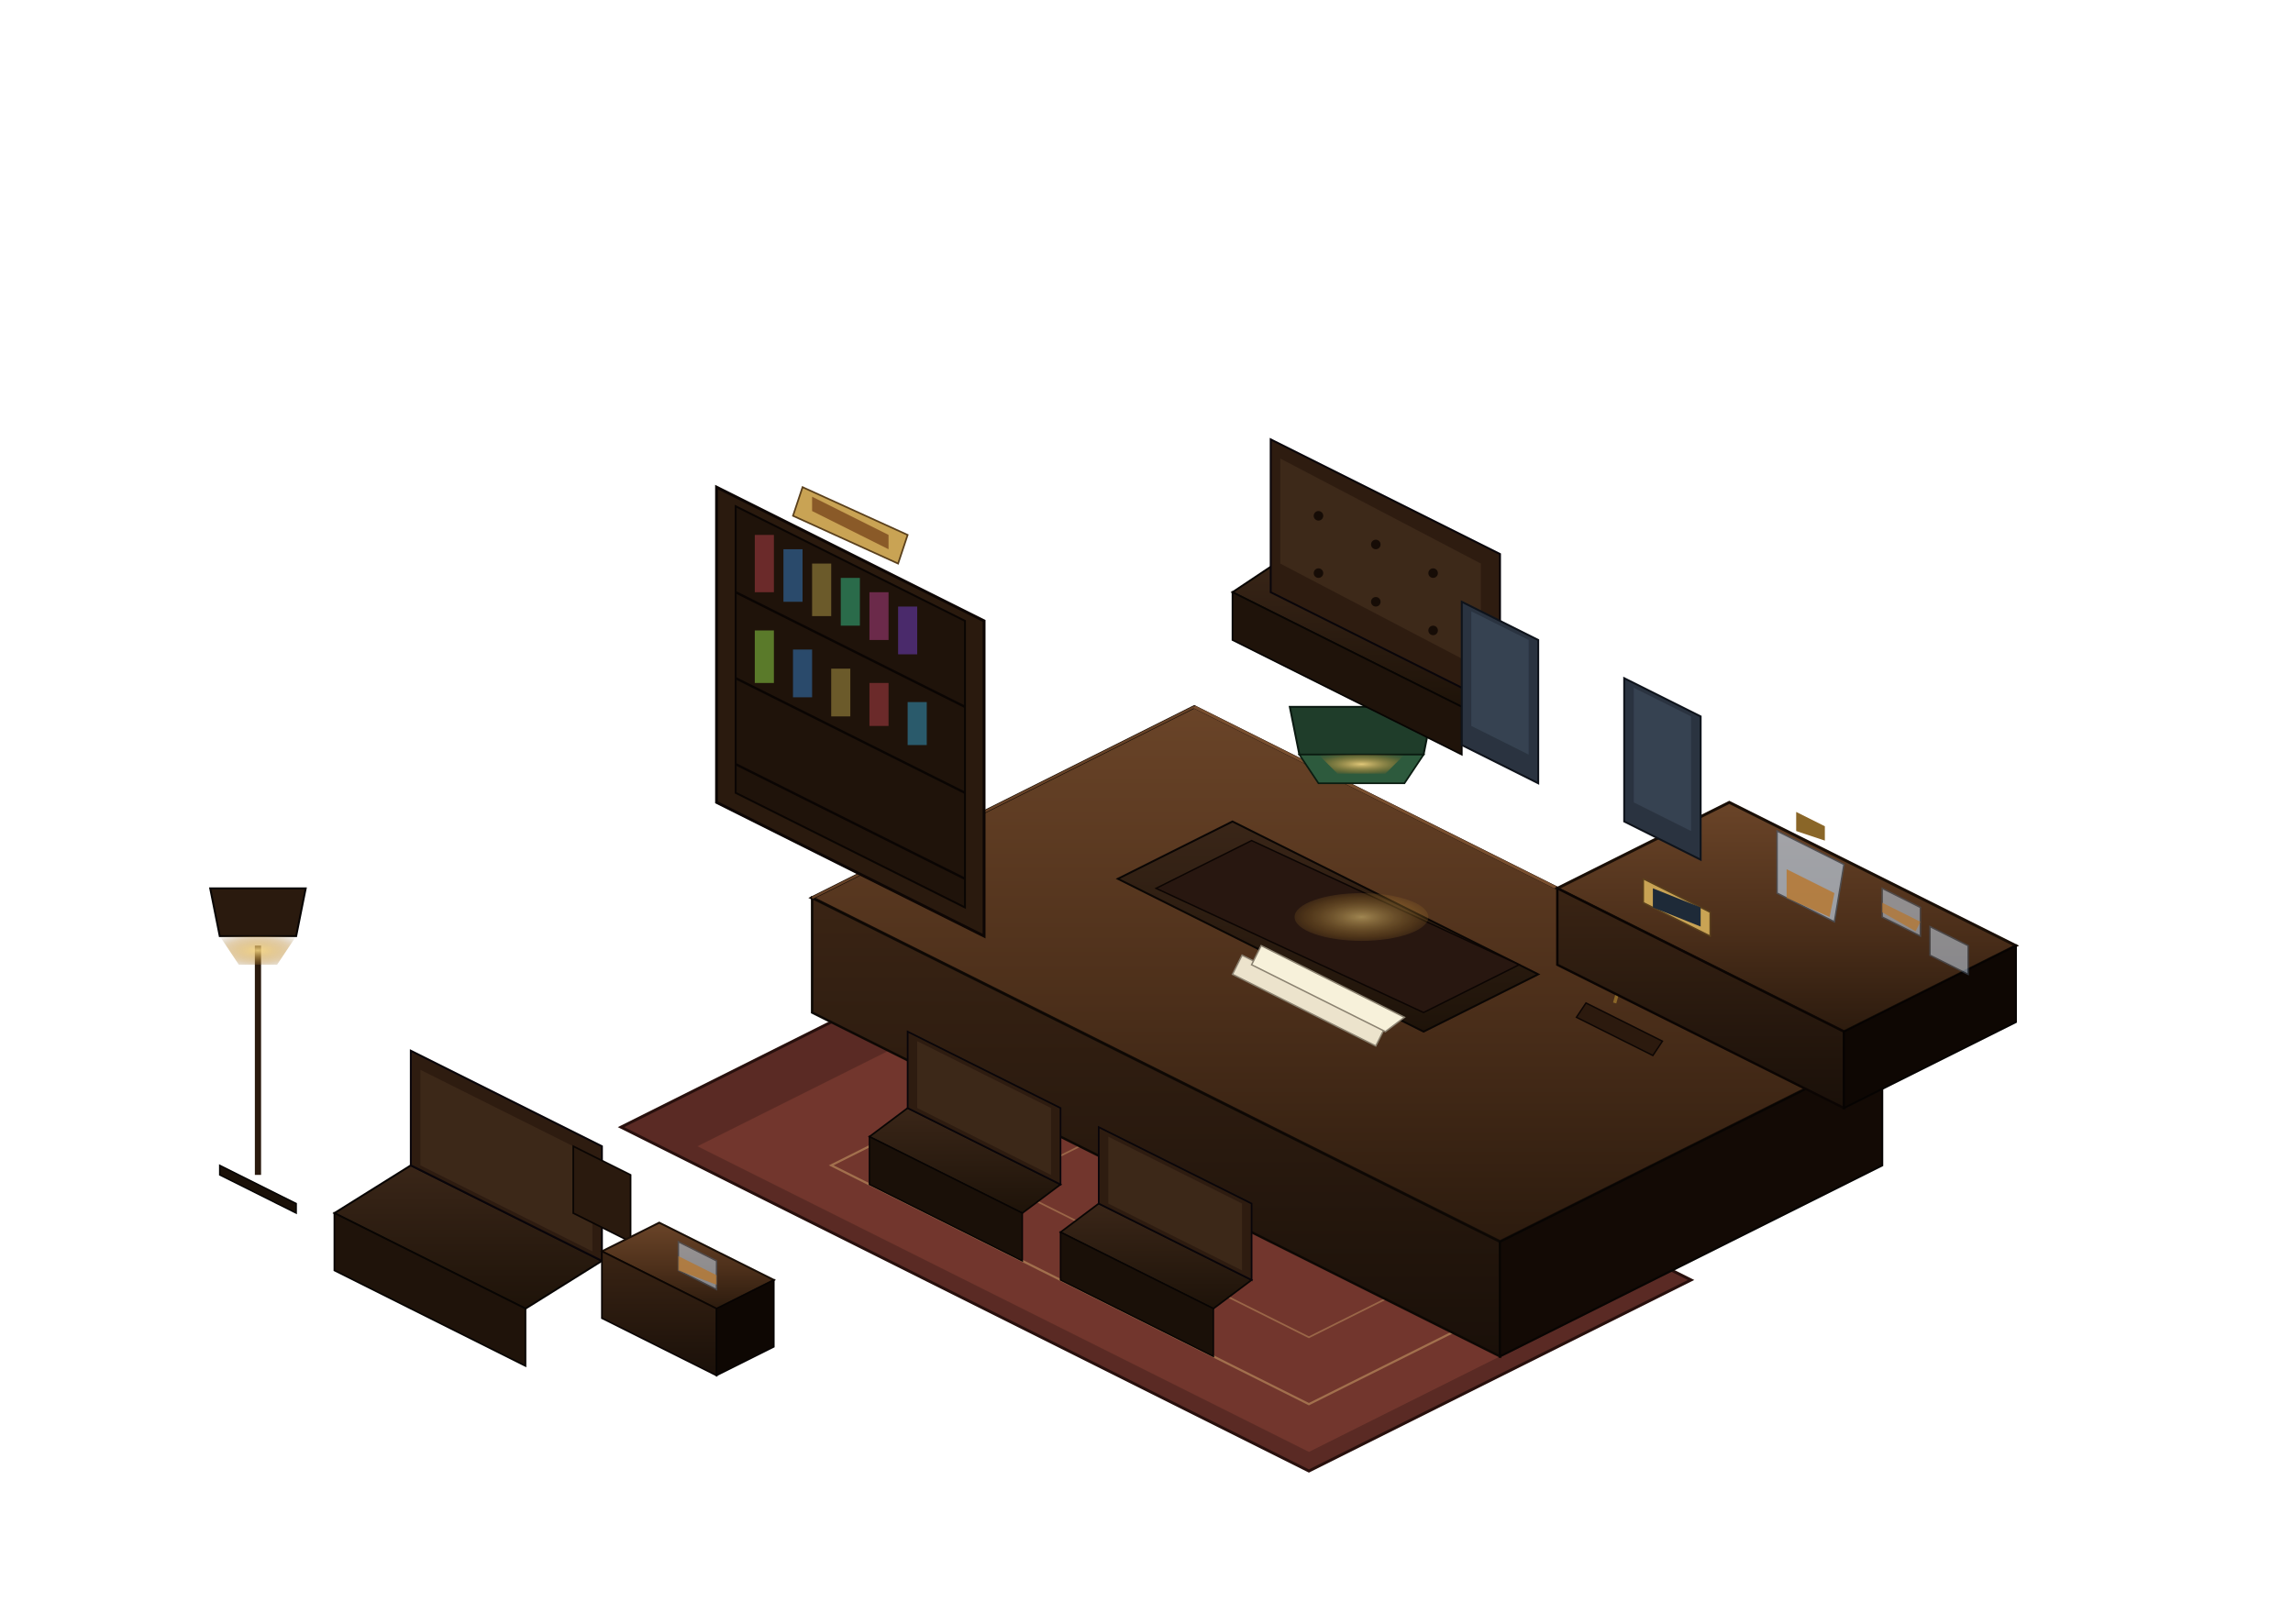
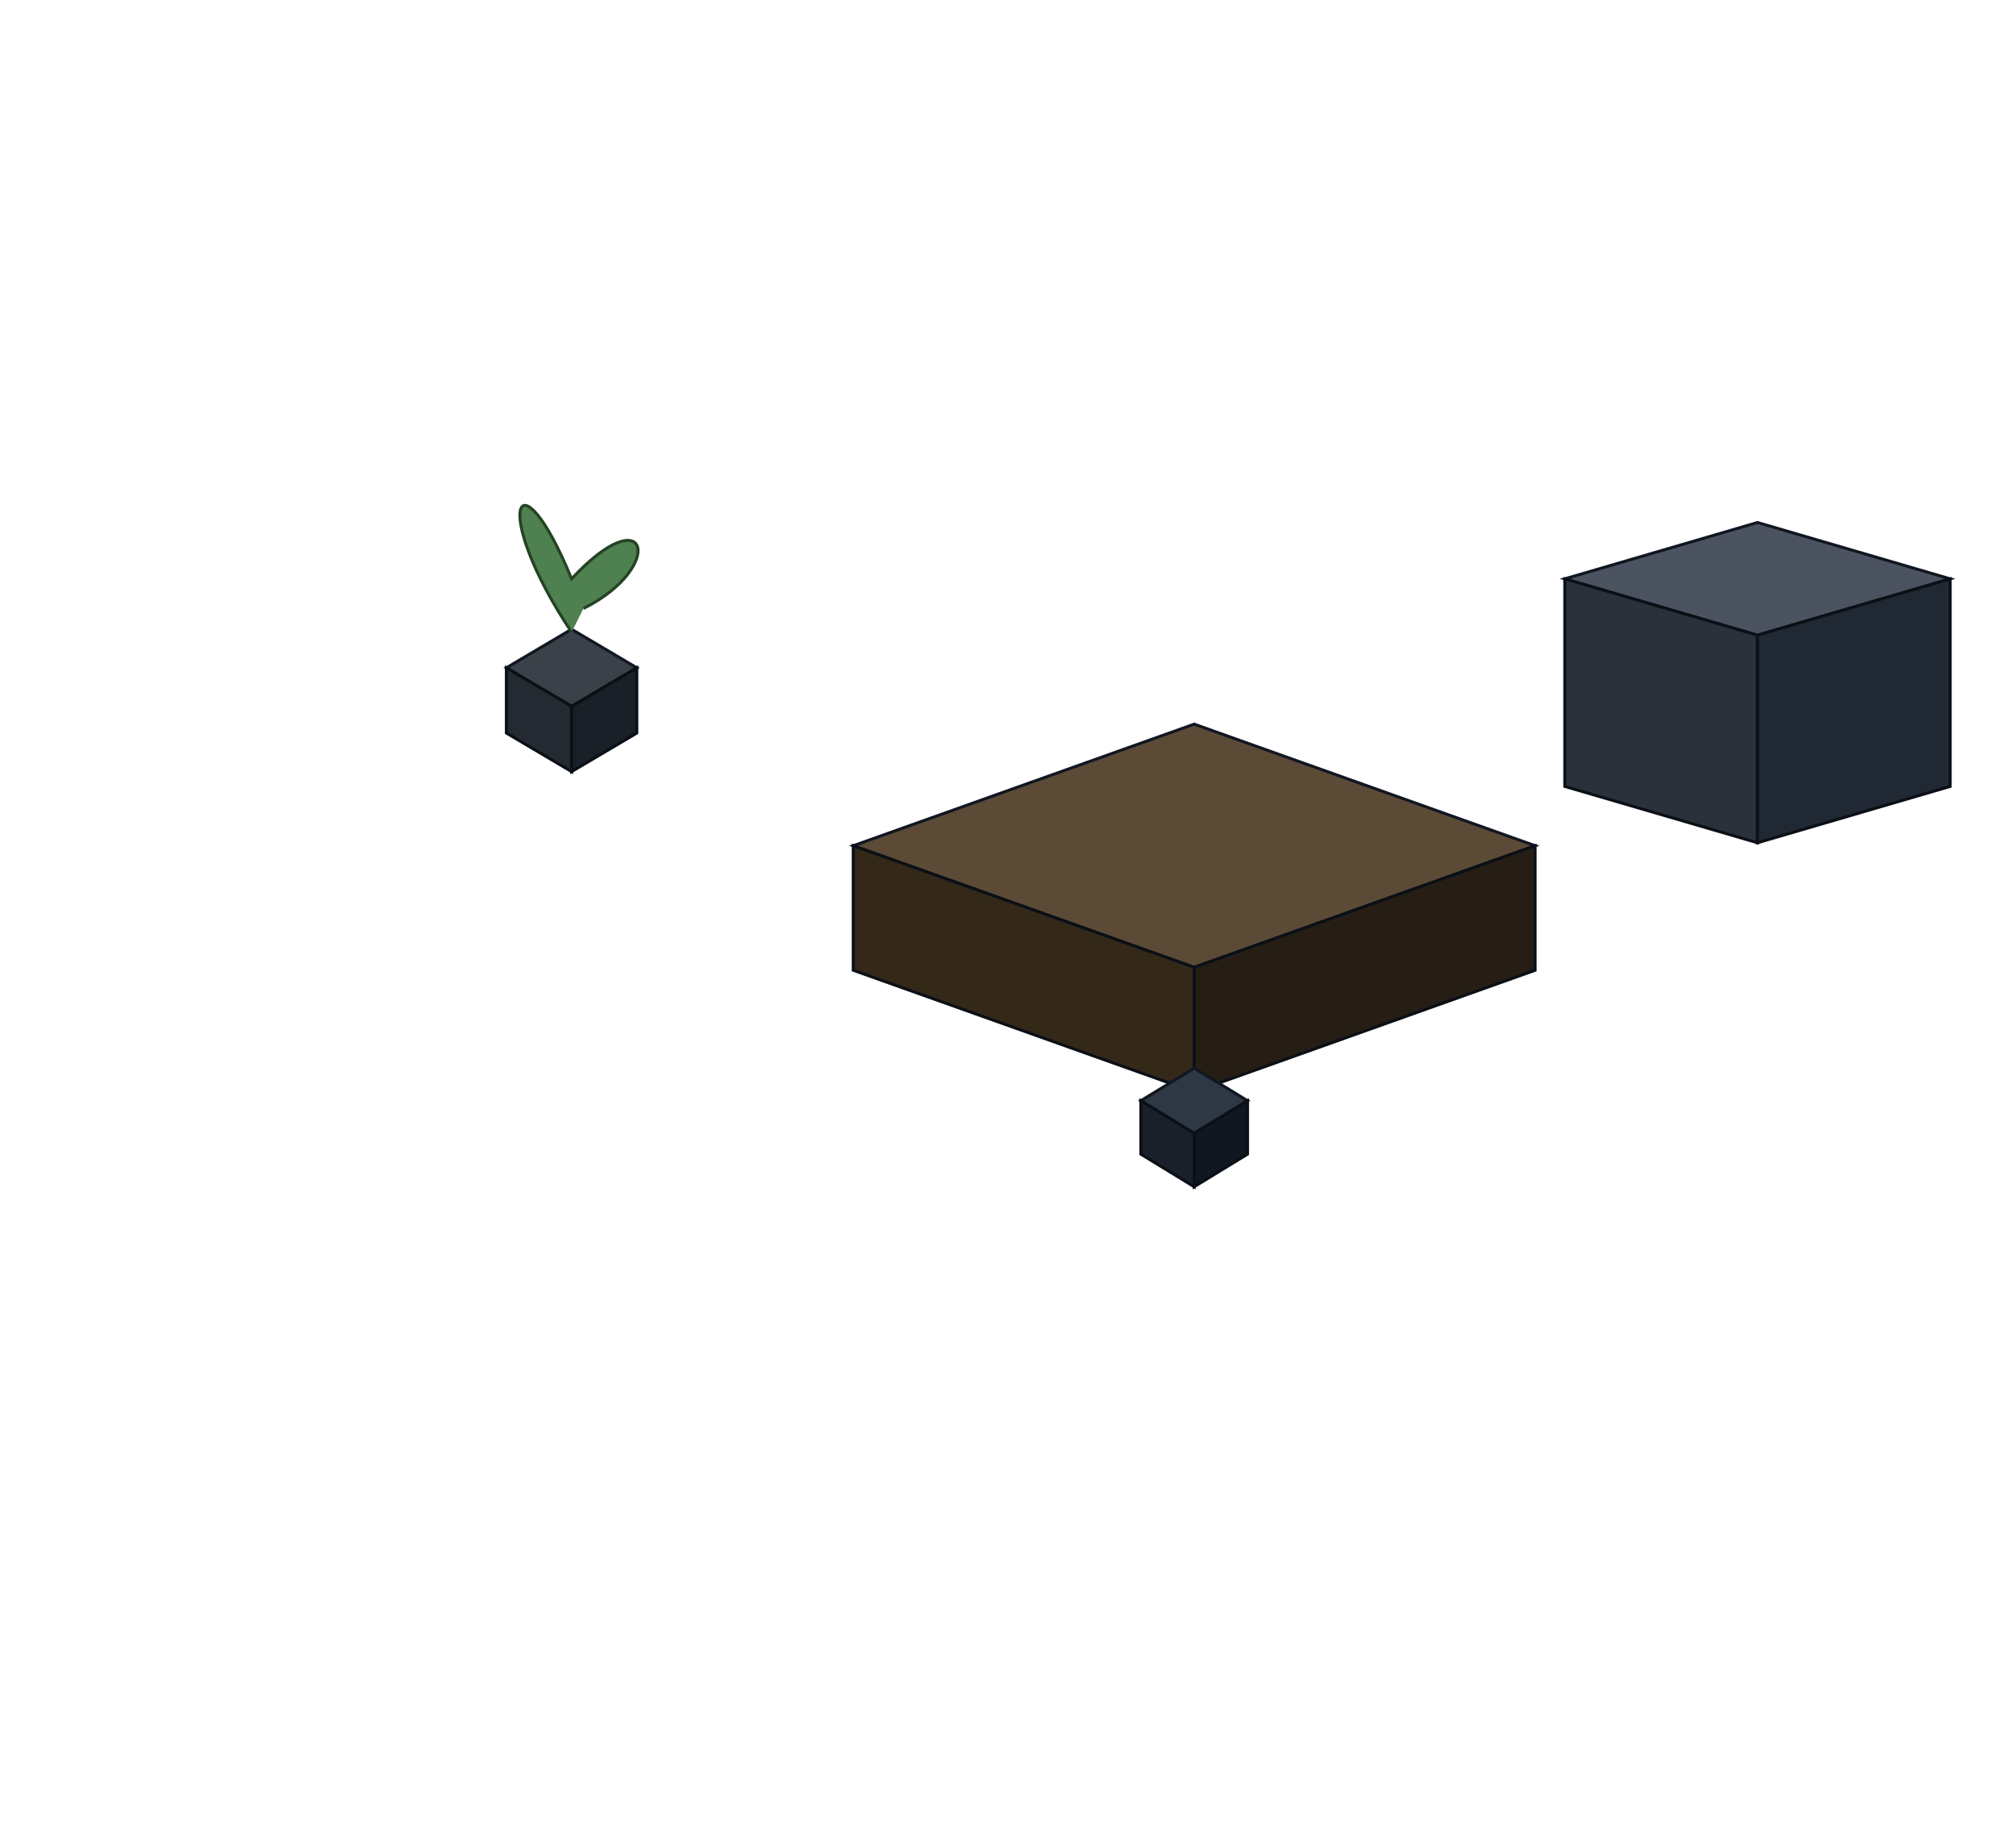
- <svg xmlns="http://www.w3.org/2000/svg" viewBox="-50 0 480 340">
-   <defs>
-     <linearGradient id="execWalnutTop" x1="0" y1="0" x2="0" y2="1">
-       <stop offset="0" stop-color="#6a4428" />
-       <stop offset="0.55" stop-color="#4c2f1a" />
-       <stop offset="1" stop-color="#2c1b0e" />
-     </linearGradient>
-     <linearGradient id="execWalnutFront" x1="0" y1="0" x2="0" y2="1">
-       <stop offset="0" stop-color="#3a2414" />
-       <stop offset="1" stop-color="#1a1009" />
-     </linearGradient>
-     <linearGradient id="execLeather" x1="0" y1="0" x2="0" y2="1">
-       <stop offset="0" stop-color="#3a2618" />
-       <stop offset="1" stop-color="#1e1309" />
-     </linearGradient>
-     <radialGradient id="execLampGlow" cx="0.5" cy="0.5" r="0.7">
-       <stop offset="0" stop-color="#f4d480" stop-opacity="0.9" />
-       <stop offset="0.6" stop-color="#b88632" stop-opacity="0.4" />
-       <stop offset="1" stop-color="#6a4818" stop-opacity="0" />
-     </radialGradient>
-   </defs>
-   <g id="rug">
-     <polygon points="160,196 304,268 224,308 80,236" fill="#5a2a24" stroke="#28100d" stroke-width="0.6" />
-     <polygon points="168,204 296,268 224,304 96,240" fill="#7a3a30" opacity="0.75" />
-     <polygon points="180,216 280,266 224,294 124,244" fill="none" stroke="#caa068" stroke-width="0.45" opacity="0.55" />
-     <polygon points="200,228 264,260 224,280 160,248" fill="none" stroke="#caa068" stroke-width="0.35" opacity="0.45" />
+ <svg xmlns="http://www.w3.org/2000/svg" viewBox="-90 0 680 620">
+   <g id="desk">
+     <polygon points="312.8,244.2 427.8,285.2 312.8,326.2 197.8,285.2" fill="#5b4a36" stroke="#111722" stroke-width="1" />
+     <polygon points="197.8,285.2 312.8,326.2 312.8,368.2 197.8,327.2" fill="#342819" stroke="#0b0f16" stroke-width="1" />
+     <polygon points="312.8,326.2 427.8,285.2 427.8,327.2 312.8,368.2" fill="#261e15" stroke="#0b0f16" stroke-width="1" />
  </g>
-   <g id="desk">
-     <polygon points="200,148 344,220 264,260 120,188" fill="url(#execWalnutTop)" stroke="#1a0f07" stroke-width="0.7" />
-     <polygon points="120,188 264,260 264,284 120,212" fill="url(#execWalnutFront)" stroke="#0d0804" stroke-width="0.5" />
-     <polygon points="344,220 264,260 264,284 344,244" fill="#130a05" stroke="#080503" stroke-width="0.45" />
-     <line x1="200" y1="148" x2="344" y2="220" stroke="#8a5a36" stroke-width="0.6" opacity="0.85" />
-     <line x1="200" y1="148" x2="120" y2="188" stroke="#8a5a36" stroke-width="0.45" opacity="0.7" />
-     <polygon points="208,172 272,204 248,216 184,184" fill="url(#execLeather)" stroke="#0a0604" stroke-width="0.4" />
-     <polygon points="212,176 268,202 248,212 192,186" fill="#281710" stroke="#0c0503" stroke-width="0.3" />
-     <g id="banker-lamp">
-       <rect x="234" y="148" width="2.2" height="14" fill="#8a6628" />
-       <ellipse cx="235" cy="146" rx="1.8" ry="0.8" fill="#c8a352" />
-       <polygon points="220,148 250,148 248,158 222,158" fill="#1f3d2a" stroke="#0a1911" stroke-width="0.4" />
-       <polygon points="222,158 248,158 244,164 226,164" fill="#2d5a3d" stroke="#0b1c11" stroke-width="0.35" />
-       <polygon points="226,158 244,158 240,162 230,162" fill="url(#execLampGlow)" />
-       <ellipse cx="235" cy="192" rx="14" ry="5" fill="url(#execLampGlow)" opacity="0.65" />
-     </g>
-     <polygon points="282,210 298,218 296,221 280,213" fill="#2c1a0e" stroke="#0d0604" stroke-width="0.3" />
-     <line x1="288" y1="210" x2="292" y2="196" stroke="#8a6628" stroke-width="0.7" />
-     <polygon points="210,200 240,215 238,219 208,204" fill="#ece3cc" stroke="#8a8170" stroke-width="0.3" />
-     <polygon points="214,198 244,213 240,216 212,202" fill="#f7f1da" stroke="#8a8170" stroke-width="0.3" />
-     <polygon points="300,200 320,210 318,214 298,204" fill="#12161c" stroke="#05080c" stroke-width="0.3" />
-     <polygon points="302,198 320,207 320,210 302,201" fill="#1f262f" stroke="#070a0e" stroke-width="0.25" />
-     <line x1="304" y1="199" x2="314" y2="200" stroke="#2d3540" stroke-width="0.4" />
-   </g>
-   <g id="exec-chair">
-     <polygon points="220,116 268,140 256,148 208,124" fill="url(#execLeather)" stroke="#090604" stroke-width="0.4" />
-     <polygon points="208,124 256,148 256,158 208,134" fill="#1f130a" stroke="#080503" stroke-width="0.35" />
-     <polygon points="216,92 264,116 264,148 216,124" fill="#2e1c10" stroke="#09050a" stroke-width="0.4" />
-     <polygon points="218,96 260,118 260,140 218,118" fill="#3e2a1a" opacity="0.9" />
-     <circle cx="226" cy="108" r="1" fill="#160c06" />
-     <circle cx="238" cy="114" r="1" fill="#160c06" />
-     <circle cx="250" cy="120" r="1" fill="#160c06" />
-     <circle cx="226" cy="120" r="1" fill="#160c06" />
-     <circle cx="238" cy="126" r="1" fill="#160c06" />
-     <circle cx="250" cy="132" r="1" fill="#160c06" />
-   </g>
-   <g id="guest-chairs">
-     <g>
-       <polygon points="140,232 172,248 164,254 132,238" fill="url(#execLeather)" stroke="#090604" stroke-width="0.35" />
-       <polygon points="132,238 164,254 164,264 132,248" fill="#1a1008" stroke="#070403" stroke-width="0.3" />
-       <polygon points="140,216 172,232 172,248 140,232" fill="#2e1c10" stroke="#09050a" stroke-width="0.35" />
-       <polygon points="142,218 170,232 170,246 142,232" fill="#3e2a1a" opacity="0.85" />
-     </g>
-     <g>
-       <polygon points="180,252 212,268 204,274 172,258" fill="url(#execLeather)" stroke="#090604" stroke-width="0.35" />
-       <polygon points="172,258 204,274 204,284 172,268" fill="#1a1008" stroke="#070403" stroke-width="0.3" />
-       <polygon points="180,236 212,252 212,268 180,252" fill="#2e1c10" stroke="#09050a" stroke-width="0.35" />
-       <polygon points="182,238 210,252 210,266 182,252" fill="#3e2a1a" opacity="0.85" />
-     </g>
-   </g>
-   <g id="bookshelf">
-     <polygon points="100,102 156,130 156,196 100,168" fill="#2a1a0e" stroke="#0d0604" stroke-width="0.6" />
-     <polygon points="104,106 152,130 152,190 104,166" fill="#1f130a" stroke="#0a0503" stroke-width="0.4" />
-     <line x1="104" y1="124" x2="152" y2="148" stroke="#0a0503" stroke-width="0.5" />
-     <line x1="104" y1="142" x2="152" y2="166" stroke="#0a0503" stroke-width="0.5" />
-     <line x1="104" y1="160" x2="152" y2="184" stroke="#0a0503" stroke-width="0.5" />
-     <rect x="108" y="112" width="4" height="12" fill="#6b2a2a" />
-     <rect x="114" y="115" width="4" height="11" fill="#2a4a6b" />
-     <rect x="120" y="118" width="4" height="11" fill="#6b5a2a" />
-     <rect x="126" y="121" width="4" height="10" fill="#2a6b4a" />
-     <rect x="132" y="124" width="4" height="10" fill="#6b2a4a" />
-     <rect x="138" y="127" width="4" height="10" fill="#4a2a6b" />
-     <rect x="108" y="132" width="4" height="11" fill="#5a7a2a" />
-     <rect x="116" y="136" width="4" height="10" fill="#2a4a6b" />
-     <rect x="124" y="140" width="4" height="10" fill="#6b5a2a" />
-     <rect x="132" y="143" width="4" height="9" fill="#6b2a2a" />
-     <rect x="140" y="147" width="4" height="9" fill="#2a5a6b" />
-     <polygon points="118,102 140,112 138,118 116,108" fill="#c9a354" stroke="#5a401c" stroke-width="0.35" />
-     <polygon points="120,104 136,112 136,115 120,107" fill="#8a5a28" />
+   <g id="chair">
+     <polygon points="312.8,360.2 330.8,371.2 312.8,382.2 294.8,371.2" fill="#2e3744" stroke="#111722" stroke-width="1" />
+     <polygon points="294.8,371.2 312.8,382.2 312.8,400.2 294.8,389.2" fill="#1a202a" stroke="#0b0f16" stroke-width="1" />
+     <polygon points="312.8,382.2 330.8,371.2 330.8,389.2 312.8,400.2" fill="#101720" stroke="#0b0f16" stroke-width="1" />
  </g>
  <g id="credenza">
-     <polygon points="312,168 372,198 336,216 276,186" fill="url(#execWalnutTop)" stroke="#1a0f07" stroke-width="0.6" />
-     <polygon points="276,186 336,216 336,232 276,202" fill="url(#execWalnutFront)" stroke="#0b0503" stroke-width="0.5" />
-     <polygon points="336,216 372,198 372,214 336,232" fill="#0e0703" stroke="#060302" stroke-width="0.4" />
-     <polygon points="322,174 336,181 334,193 322,187" fill="#c5d8ec" opacity="0.65" stroke="#4a5a6b" stroke-width="0.3" />
-     <polygon points="326,170 332,173 332,176 326,174" fill="#8a6628" />
-     <polygon points="324,182 334,187 333,192 324,188" fill="#b8752a" opacity="0.8" />
-     <polygon points="344,186 352,190 352,196 344,192" fill="#c5d8ec" opacity="0.55" stroke="#4a5a6b" stroke-width="0.3" />
-     <polygon points="344,189 352,193 351,195 344,191" fill="#b8752a" opacity="0.7" />
-     <polygon points="354,194 362,198 362,204 354,200" fill="#c5d8ec" opacity="0.55" stroke="#4a5a6b" stroke-width="0.3" />
-     <polygon points="294,184 308,191 308,196 294,189" fill="#c9a354" stroke="#5a401c" stroke-width="0.3" />
-     <polygon points="296,186 306,190 306,194 296,190" fill="#1e2a38" />
+     <polygon points="502.8,176.2 567.8,195.2 502.8,214.2 437.8,195.2" fill="#4b5360" stroke="#111722" stroke-width="1" />
+     <polygon points="437.8,195.2 502.8,214.2 502.8,284.2 437.8,265.2" fill="#2a313b" stroke="#0b0f16" stroke-width="1" />
+     <polygon points="502.8,214.2 567.8,195.2 567.8,265.2 502.8,284.2" fill="#202833" stroke="#0b0f16" stroke-width="1" />
  </g>
-   <g id="corner-seat">
-     <polygon points="36,244 76,264 60,274 20,254" fill="url(#execLeather)" stroke="#080504" stroke-width="0.4" />
-     <polygon points="20,254 60,274 60,286 20,266" fill="#1f130a" stroke="#080503" stroke-width="0.35" />
-     <polygon points="36,220 76,240 76,264 36,244" fill="#2e1c10" stroke="#09050a" stroke-width="0.4" />
-     <polygon points="38,224 74,242 74,262 38,244" fill="#3e2a1a" opacity="0.85" />
-     <polygon points="70,240 82,246 82,260 70,254" fill="#2a1a0e" stroke="#0a0503" stroke-width="0.35" />
-     <polygon points="88,256 112,268 100,274 76,262" fill="url(#execWalnutTop)" stroke="#1a0f07" stroke-width="0.4" />
-     <polygon points="76,262 100,274 100,288 76,276" fill="url(#execWalnutFront)" stroke="#0b0503" stroke-width="0.35" />
-     <polygon points="100,274 112,268 112,282 100,288" fill="#0e0703" stroke="#060302" stroke-width="0.3" />
-     <polygon points="92,260 100,264 100,270 92,266" fill="#c5d8ec" opacity="0.55" stroke="#4a5a6b" stroke-width="0.3" />
-     <polygon points="92,263 100,267 100,269 92,266" fill="#b8752a" opacity="0.75" />
-   </g>
-   <g id="floor-lamp">
-     <polygon points="-4,244 12,252 12,254 -4,246" fill="#1a1008" stroke="#050302" stroke-width="0.3" />
-     <line x1="4" y1="246" x2="4" y2="198" stroke="#2a1a0e" stroke-width="1.3" />
-     <polygon points="-4,196 12,196 14,186 -6,186" fill="#2a1a0e" stroke="#080504" stroke-width="0.4" />
-     <polygon points="-4,196 12,196 8,202 0,202" fill="url(#execLampGlow)" />
-   </g>
-   <g id="curtains">
-     <polygon points="256,126 272,134 272,164 256,156" fill="#2a3340" stroke="#0e131b" stroke-width="0.4" />
-     <polygon points="258,128 270,134 270,158 258,152" fill="#384454" opacity="0.85" />
-     <polygon points="290,142 306,150 306,180 290,172" fill="#2a3340" stroke="#0e131b" stroke-width="0.4" />
-     <polygon points="292,144 304,150 304,174 292,168" fill="#384454" opacity="0.85" />
+   <g>
+     <g id="planter">
+       <polygon points="102.8,212.2 124.8,225.2 102.8,238.2 80.8,225.2" fill="#3a4148" stroke="#111722" stroke-width="1" />
+       <polygon points="80.8,225.2 102.8,238.2 102.8,260.2 80.8,247.2" fill="#242a31" stroke="#0b0f16" stroke-width="1" />
+       <polygon points="102.8,238.2 124.8,225.2 124.8,247.2 102.8,260.2" fill="#1a2027" stroke="#0b0f16" stroke-width="1" />
+     </g>
+     <path d="M102.8 213.2 C74.8 171.2 84.8 151.2 102.8 195.2 C128.8 167.2 134.8 191.2 106.8 205.2" fill="#4f8050" stroke="#244324" stroke-width="1" />
  </g>
</svg>
